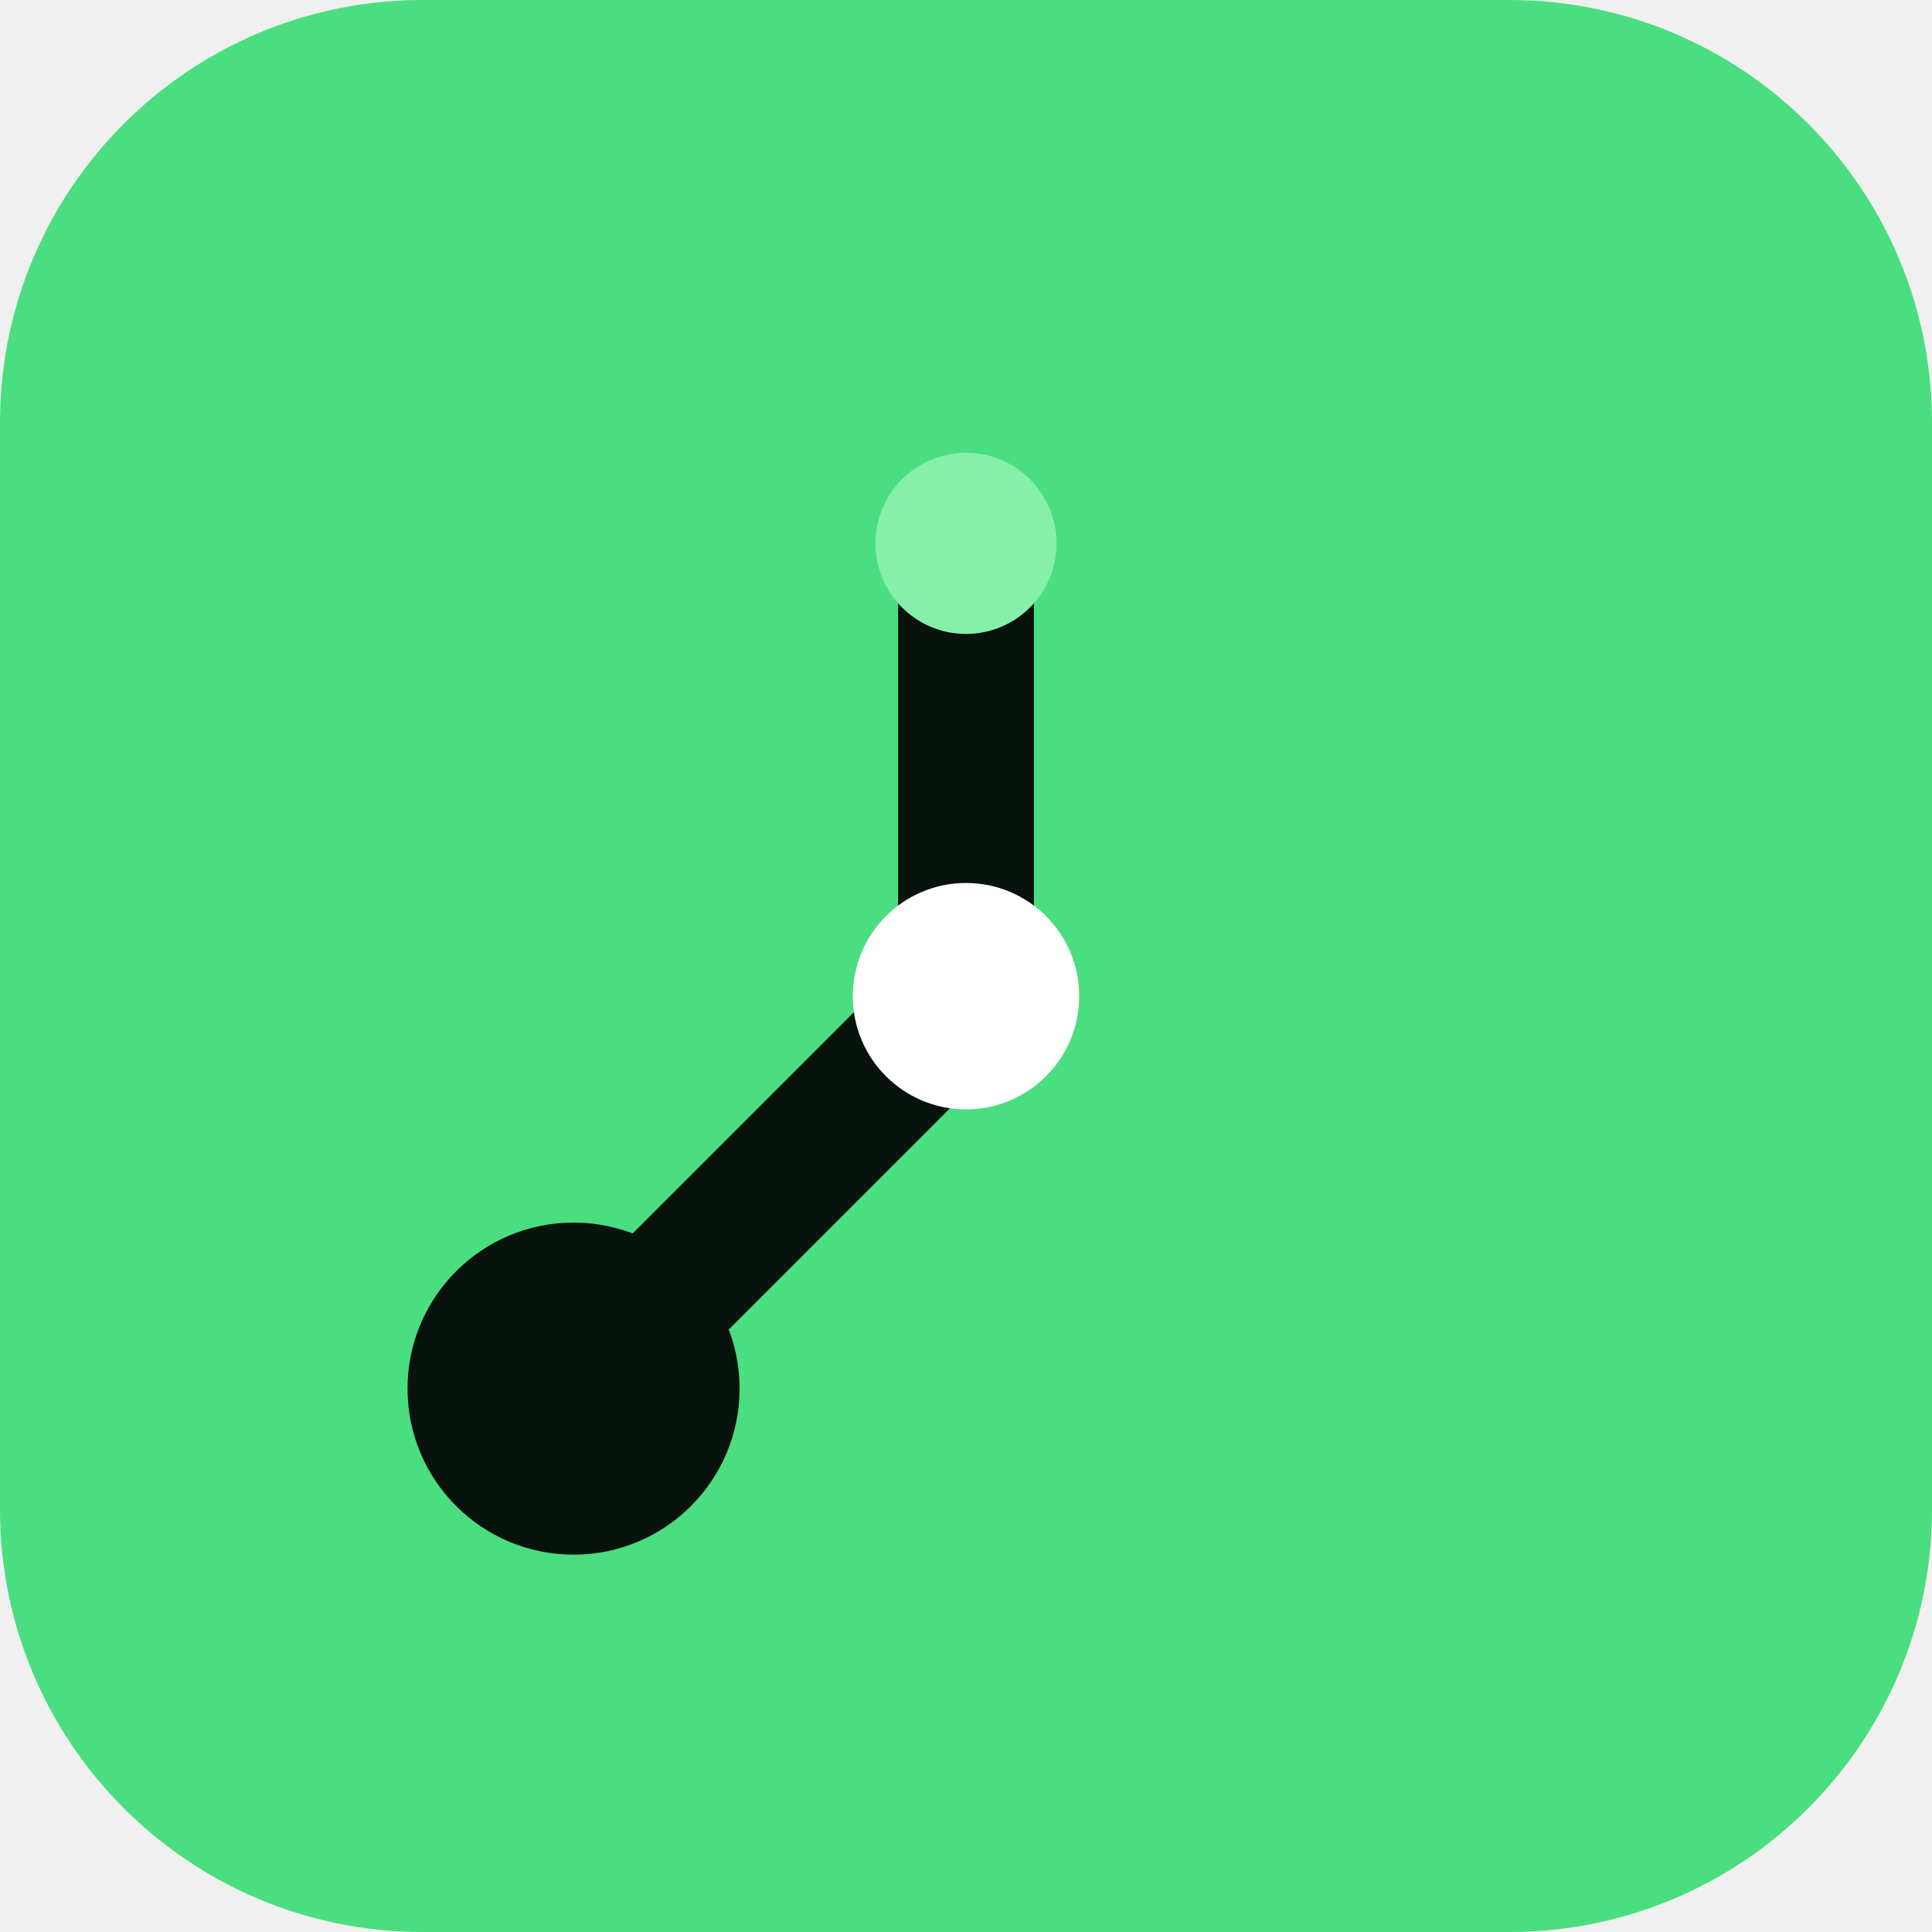
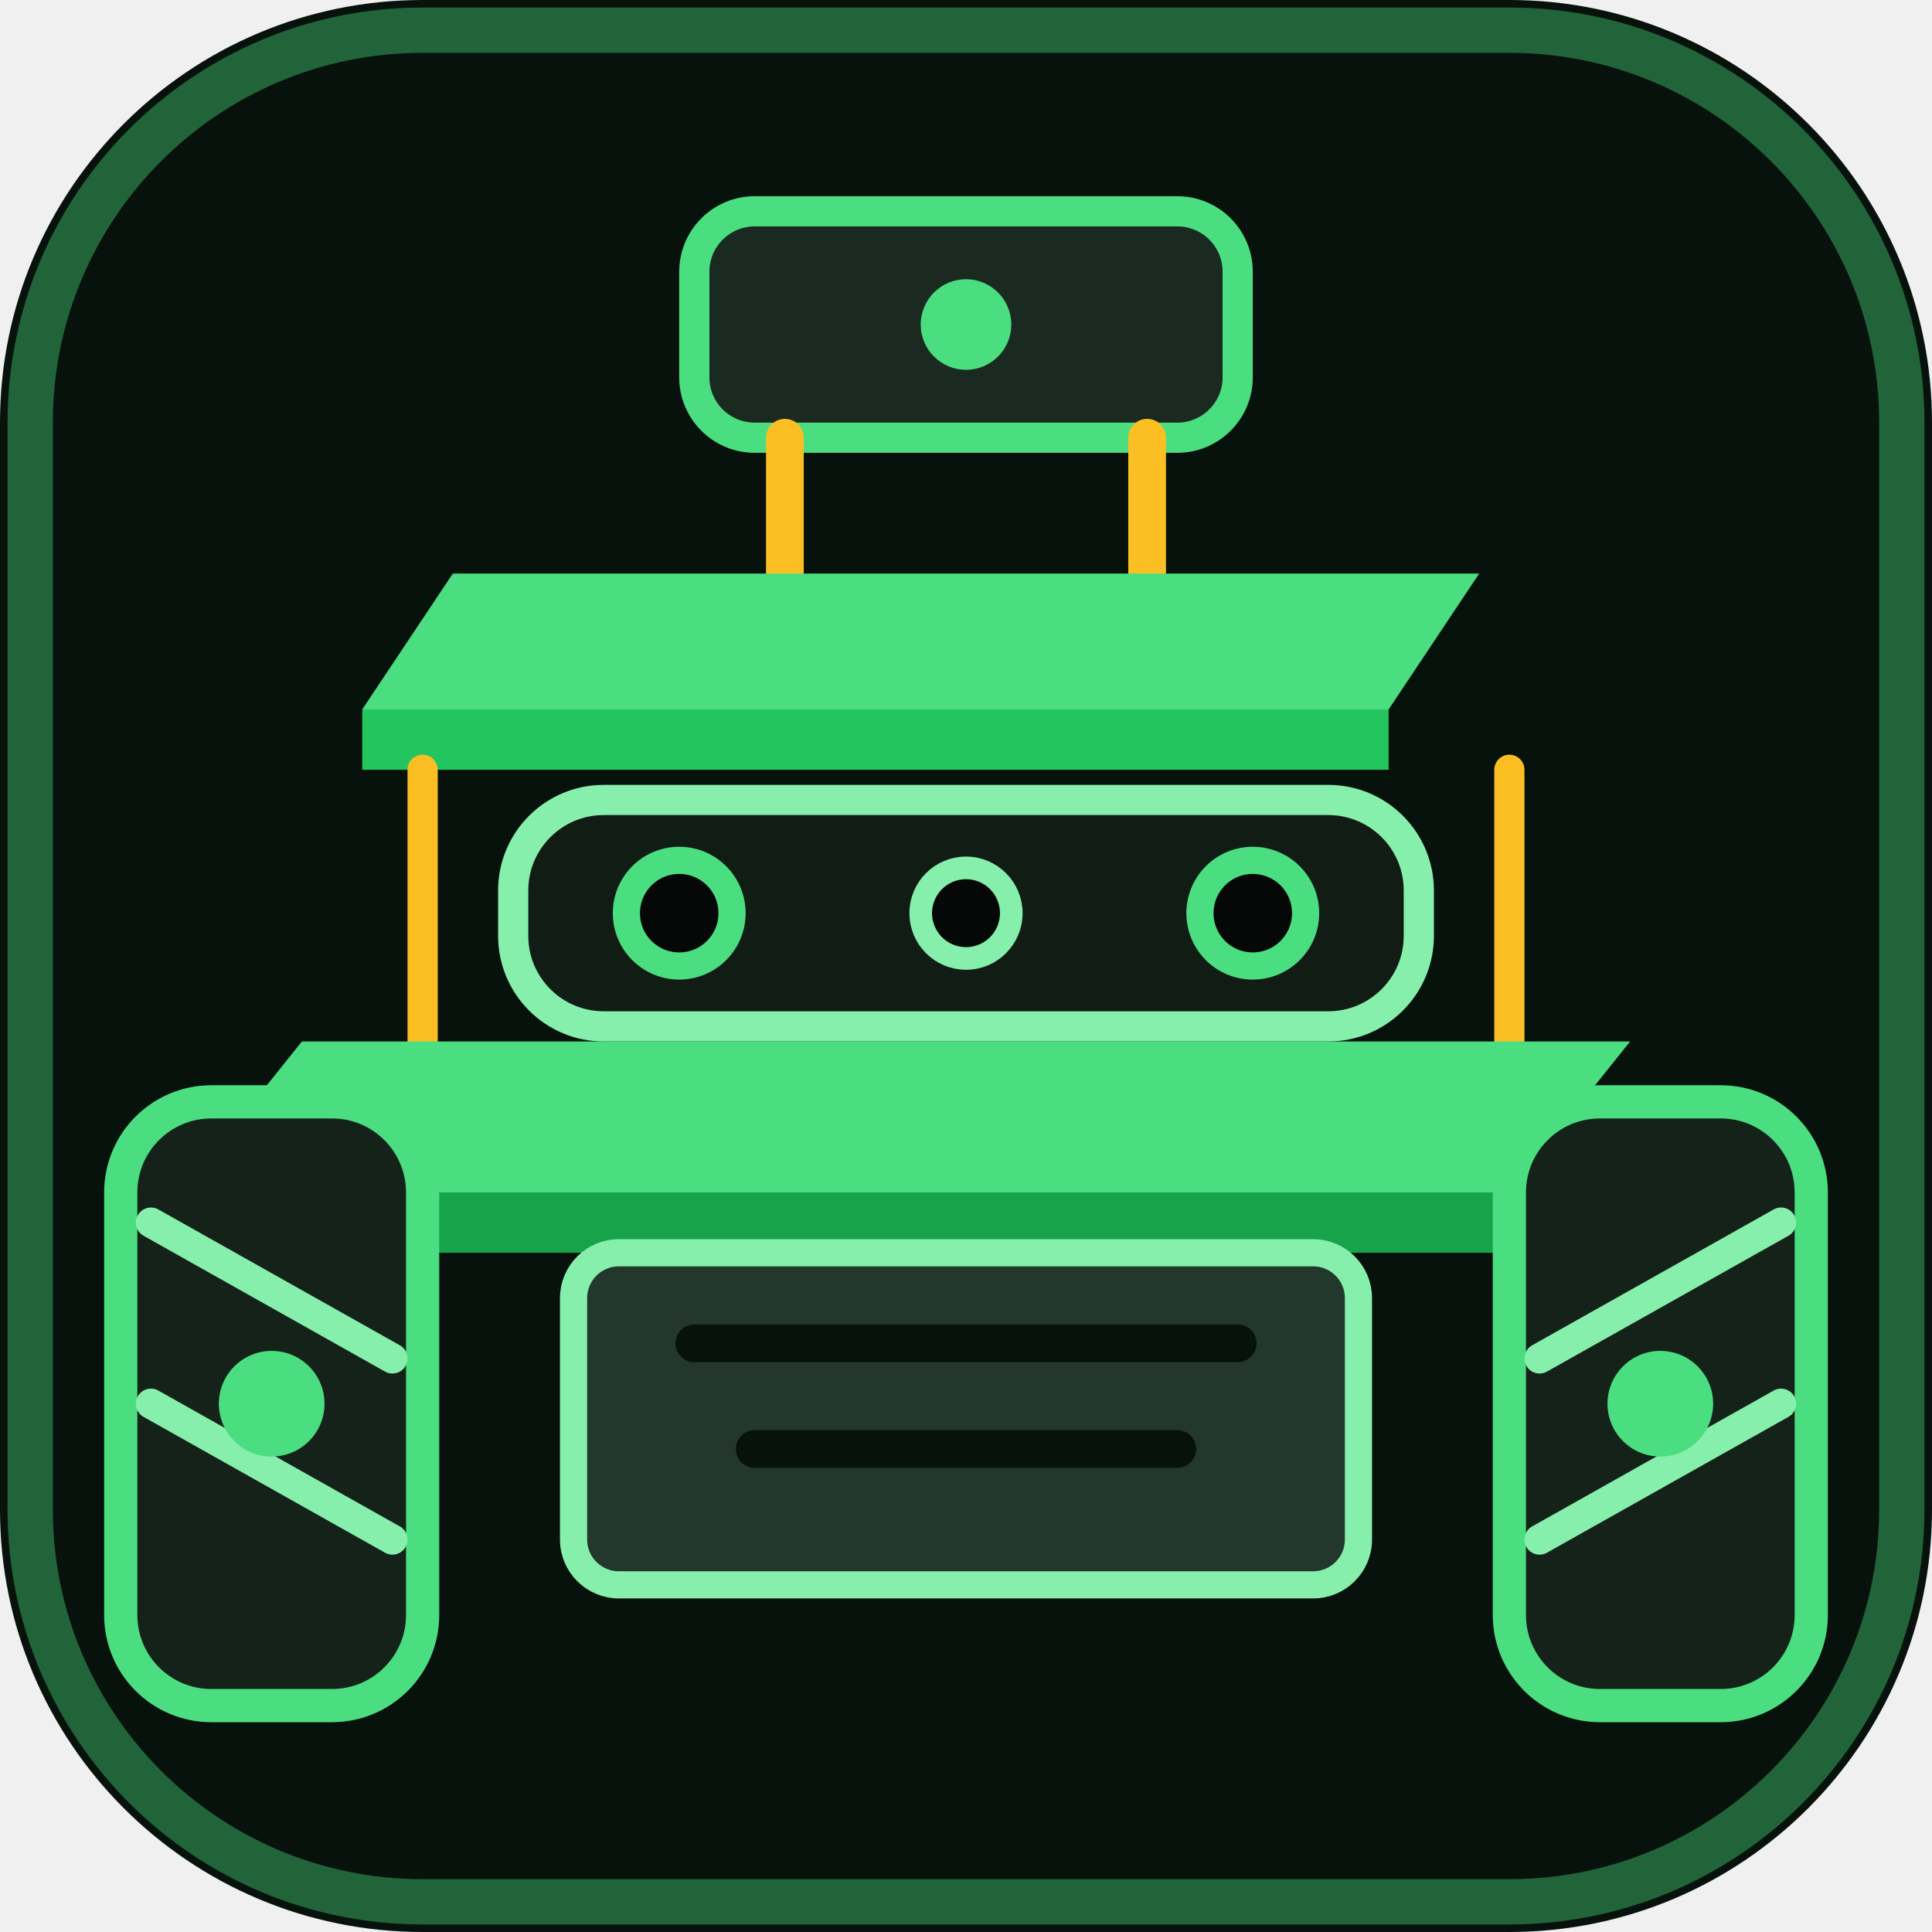
- <svg xmlns="http://www.w3.org/2000/svg" viewBox="0 0 128 128">
-   <rect width="128" height="128" rx="28" fill="#4ade80" />
-   <path d="M38 92 L64 66 L64 36" fill="none" stroke="#07130c" stroke-width="9" stroke-linecap="round" stroke-linejoin="round" />
-   <circle cx="38" cy="92" r="11" fill="#07130c" />
-   <circle cx="64" cy="66" r="7.5" fill="#ffffff" />
-   <circle cx="64" cy="36" r="6" fill="#86efac" />
+ <svg xmlns="http://www.w3.org/2000/svg" viewBox="0 0 128 128" fill="none">
+   <rect width="128" height="128" rx="28" fill="#08120c" />
+   <rect x="2" y="2" width="124" height="124" rx="26" stroke="#4ade80" stroke-opacity="0.4" stroke-width="3" />
+   <rect x="46" y="14" width="36" height="15" rx="4" fill="#1b2a20" stroke="#4ade80" stroke-width="2" />
+   <line x1="52" y1="29" x2="52" y2="38" stroke="#fbbf24" stroke-width="2.5" stroke-linecap="round" />
+   <line x1="76" y1="29" x2="76" y2="38" stroke="#fbbf24" stroke-width="2.5" stroke-linecap="round" />
+   <circle cx="64" cy="21.5" r="3" fill="#4ade80" />
+   <polygon points="30,38 98,38 92,47 24,47" fill="#4ade80" />
+   <polygon points="24,47 92,47 92,51 24,51" fill="#22c55e" />
+   <rect x="34" y="53" width="60" height="15" rx="6" fill="#111c15" stroke="#86efac" stroke-width="2" />
+   <circle cx="45" cy="60.5" r="3.5" fill="#050807" stroke="#4ade80" stroke-width="1.8" />
+   <circle cx="64" cy="60.5" r="3" fill="#050807" stroke="#86efac" stroke-width="1.5" />
+   <circle cx="83" cy="60.5" r="3.5" fill="#050807" stroke="#4ade80" stroke-width="1.8" />
+   <line x1="28" y1="51" x2="28" y2="69" stroke="#fbbf24" stroke-width="2" stroke-linecap="round" />
+   <line x1="100" y1="51" x2="100" y2="69" stroke="#fbbf24" stroke-width="2" stroke-linecap="round" />
+   <polygon points="20,69 108,69 100,79 12,79" fill="#4ade80" />
+   <polygon points="12,79 100,79 100,83 12,83" fill="#16a34a" />
+   <rect x="38" y="83" width="52" height="22" rx="3" fill="#24372c" stroke="#86efac" stroke-width="1.8" />
+   <line x1="46" y1="89" x2="82" y2="89" stroke="#08120c" stroke-width="2.5" stroke-linecap="round" />
+   <line x1="50" y1="96" x2="78" y2="96" stroke="#08120c" stroke-width="2.5" stroke-linecap="round" />
+   <rect x="8" y="73" width="20" height="40" rx="6" fill="#15221a" stroke="#4ade80" stroke-width="2.2" />
+   <line x1="10" y1="81" x2="26" y2="90" stroke="#86efac" stroke-width="2" stroke-linecap="round" />
+   <line x1="10" y1="93" x2="26" y2="102" stroke="#86efac" stroke-width="2" stroke-linecap="round" />
+   <circle cx="18" cy="93" r="3.5" fill="#4ade80" />
+   <rect x="100" y="73" width="20" height="40" rx="6" fill="#15221a" stroke="#4ade80" stroke-width="2.2" />
+   <line x1="118" y1="81" x2="102" y2="90" stroke="#86efac" stroke-width="2" stroke-linecap="round" />
+   <line x1="118" y1="93" x2="102" y2="102" stroke="#86efac" stroke-width="2" stroke-linecap="round" />
+   <circle cx="110" cy="93" r="3.5" fill="#4ade80" />
</svg>
